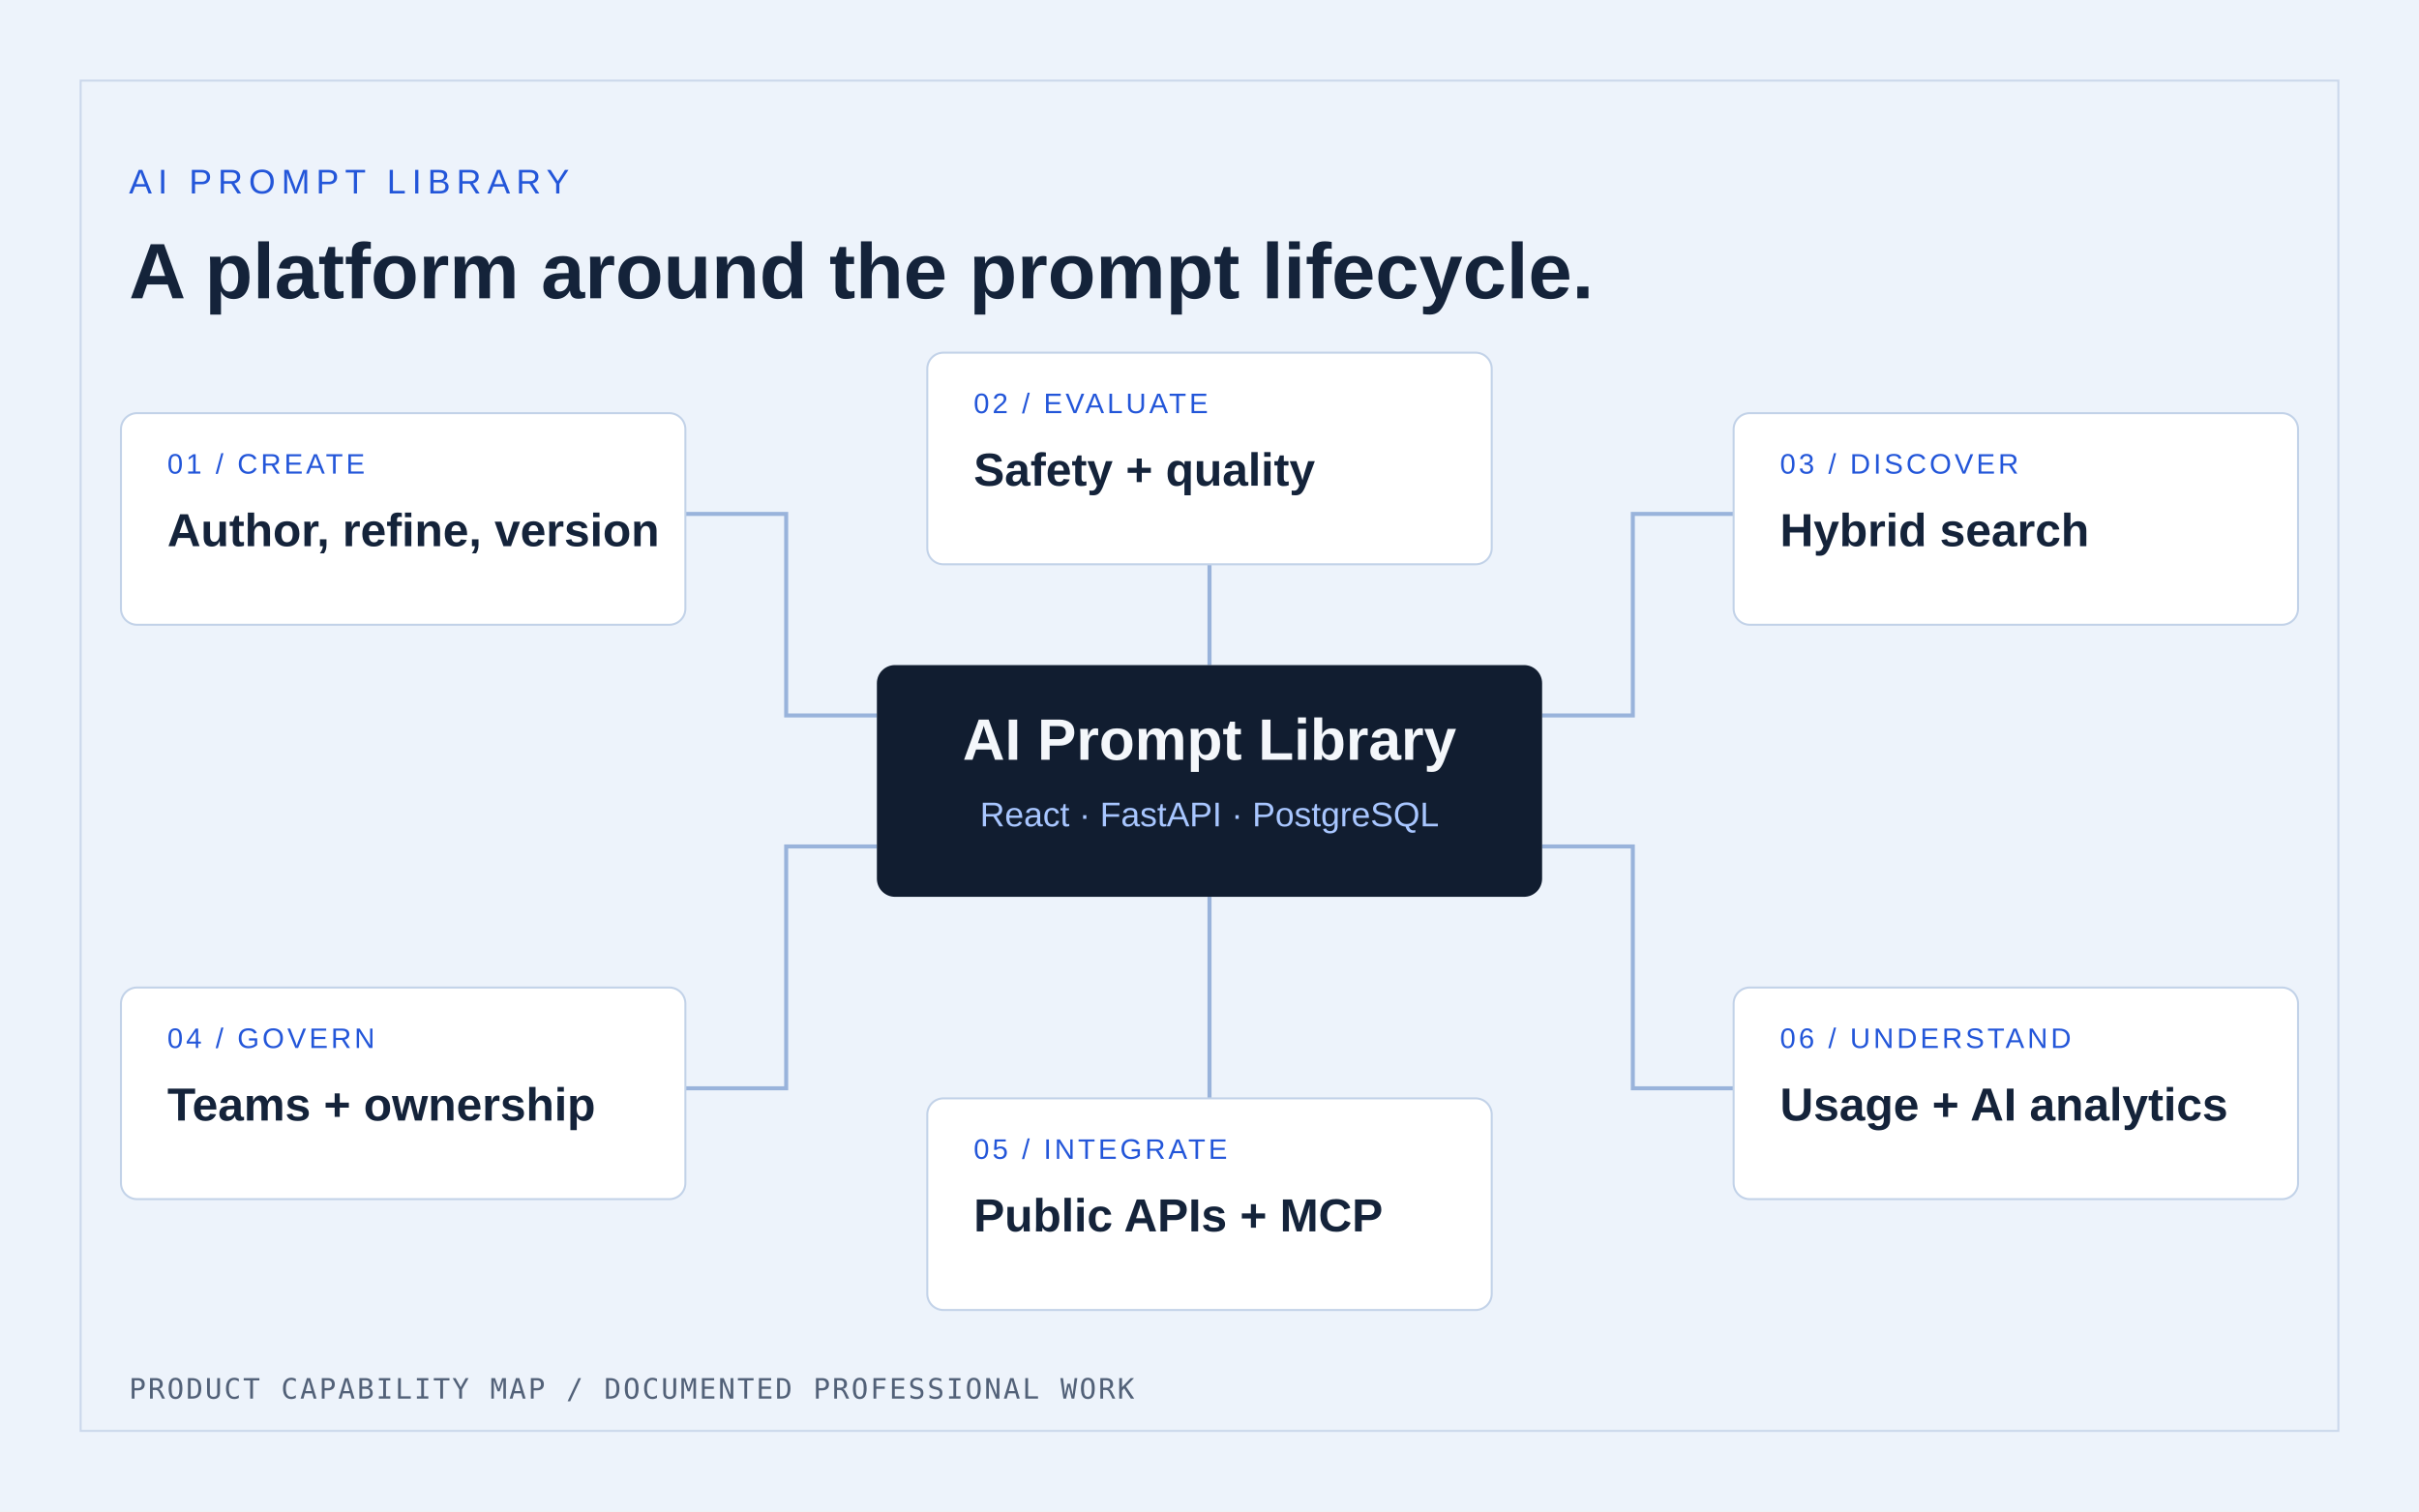
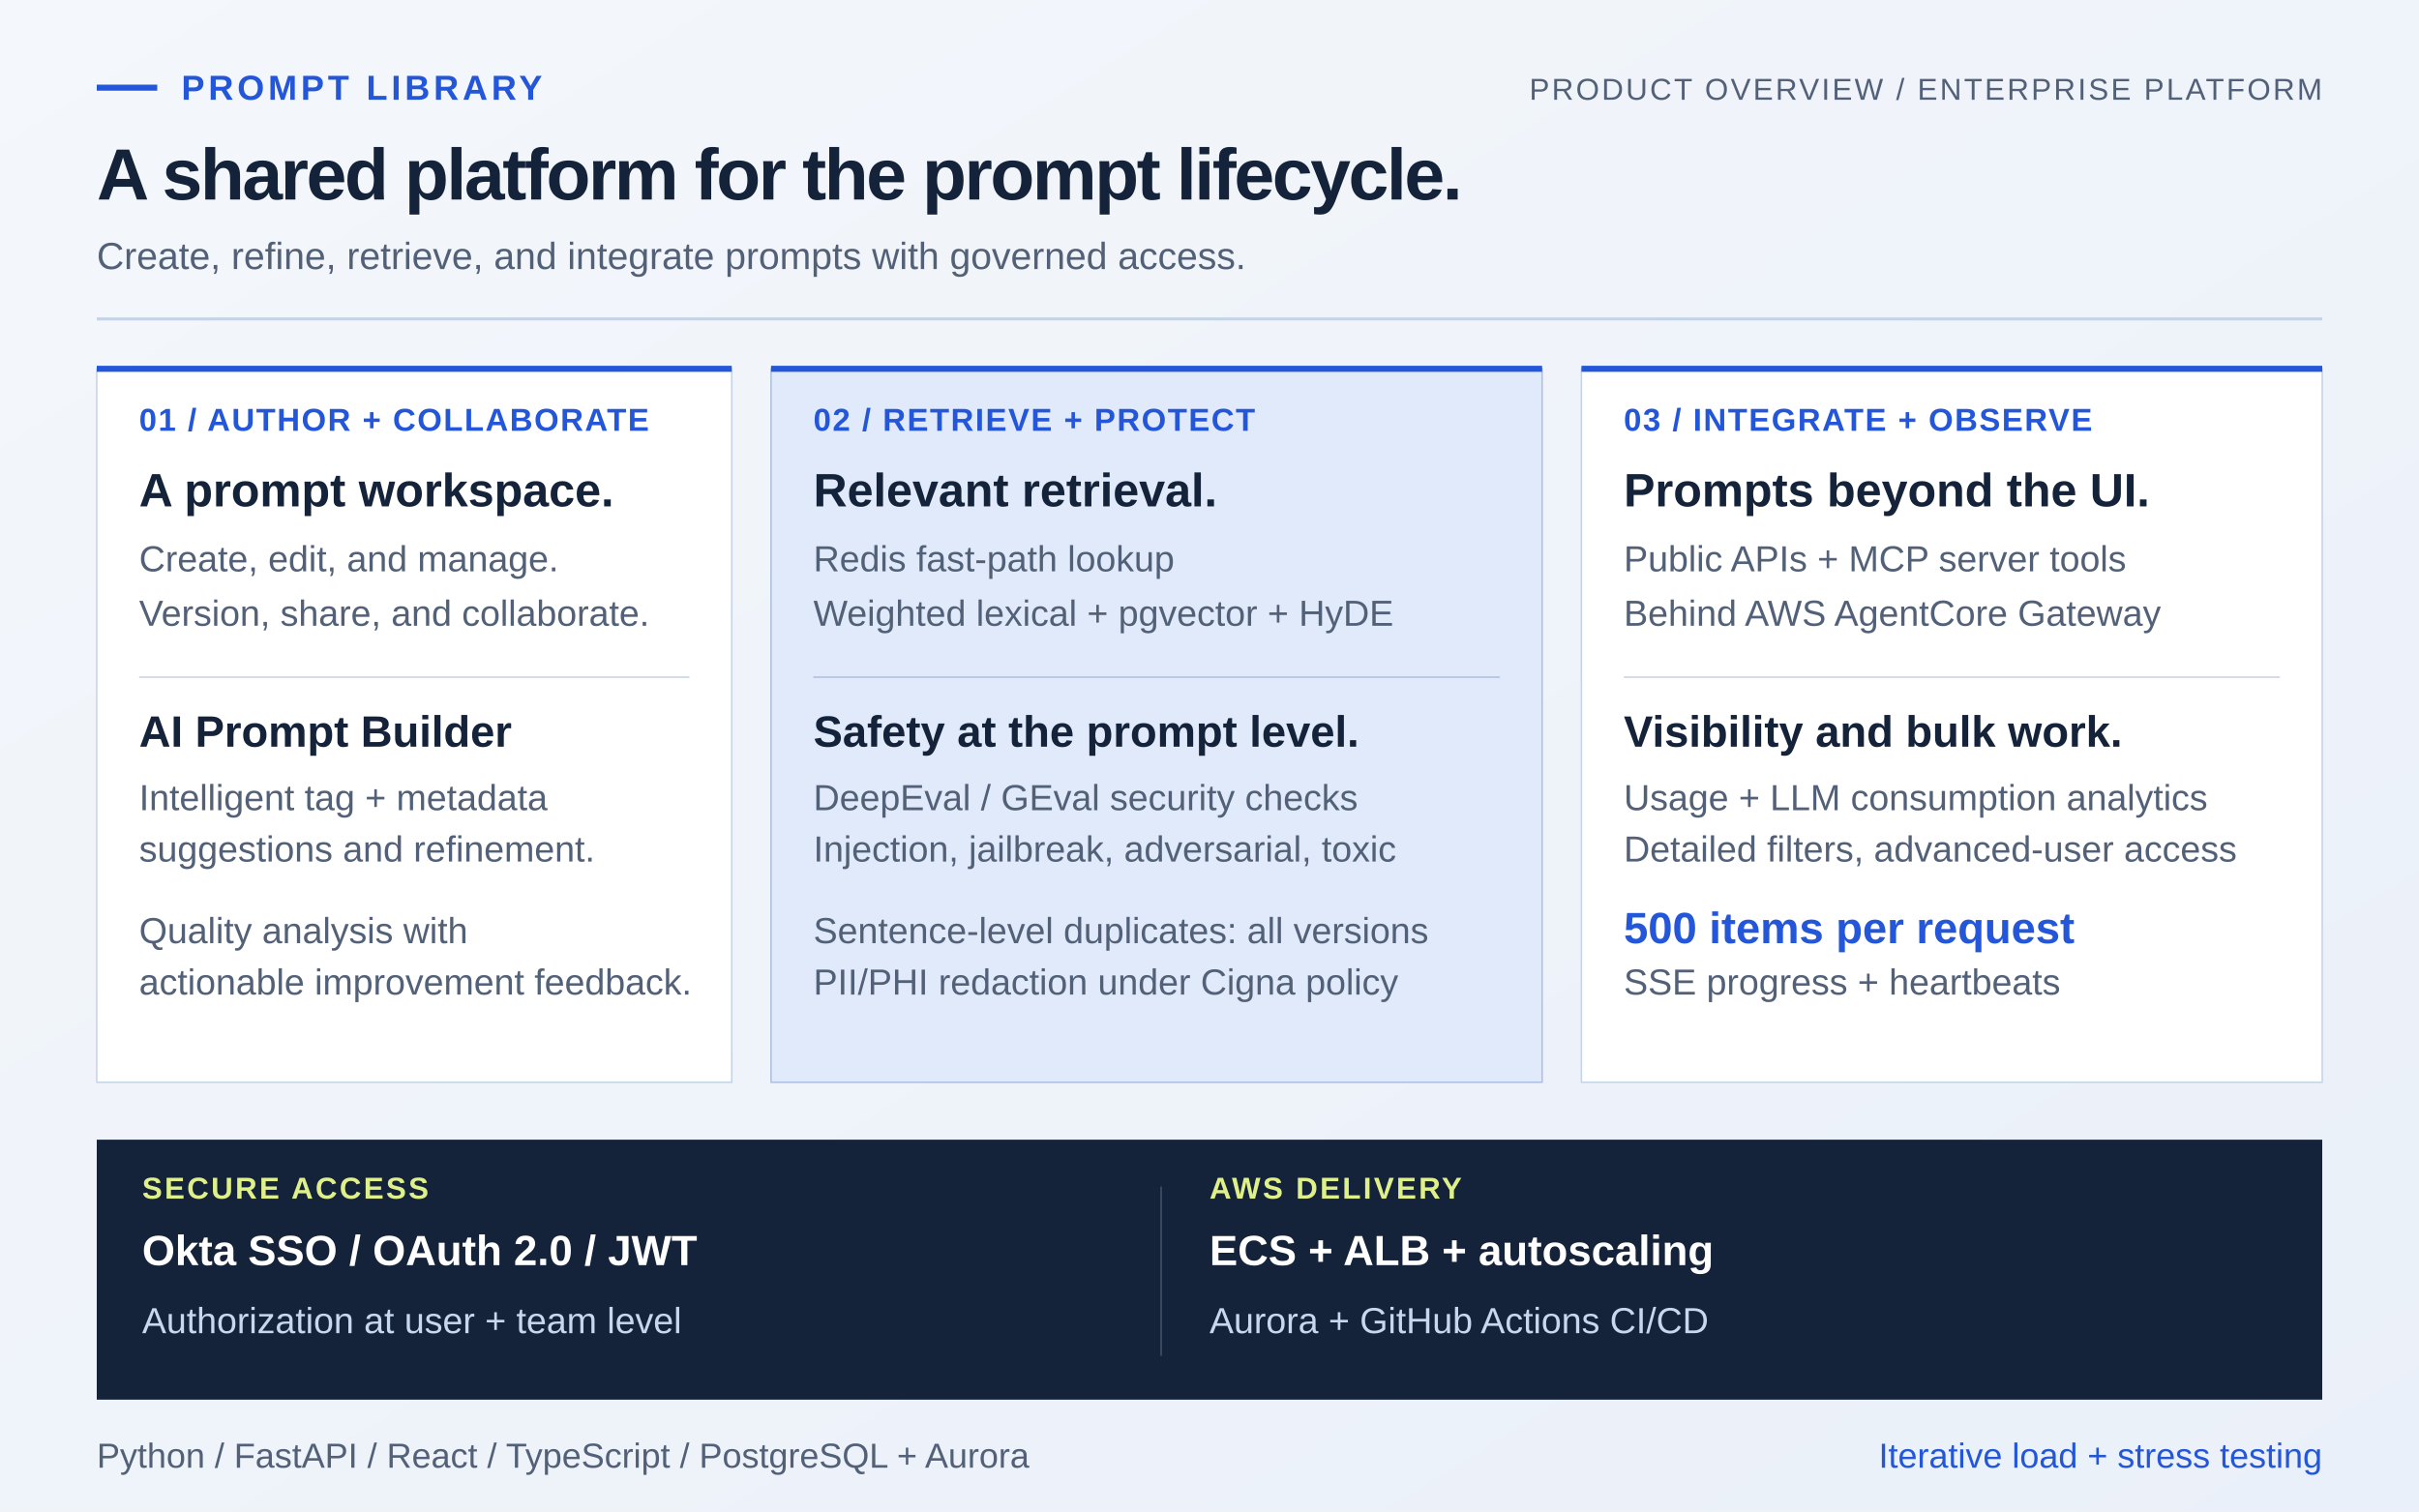
- <svg xmlns="http://www.w3.org/2000/svg" width="1200" height="750" viewBox="0 0 1200 750" role="img" aria-labelledby="title desc">
-   <rect width="1200" height="750" fill="#edf3fb" />
-   <path d="M40 40h1120v670H40z" fill="none" stroke="#cbd8eb" />
-   <g font-family="Arial,sans-serif">
-     <text x="64" y="96" fill="#2356d9" font-size="17" letter-spacing="3">AI PROMPT LIBRARY</text>
-     <text x="64" y="148" fill="#14233a" font-size="39" font-weight="600">A platform around the prompt lifecycle.</text>
-     <g fill="none" stroke="#99b3db" stroke-width="2">
-       <path d="M340 255h50v100h45M600 280v50M860 255h-50v100h-45M340 540h50v-120h45M600 545V445M860 540h-50V420h-45" />
-     </g>
-     <g fill="#fff" stroke="#c2d2e8">
-       <rect x="60" y="205" width="280" height="105" rx="8" />
-       <rect x="460" y="175" width="280" height="105" rx="8" />
-       <rect x="860" y="205" width="280" height="105" rx="8" />
-       <rect x="60" y="490" width="280" height="105" rx="8" />
-       <rect x="460" y="545" width="280" height="105" rx="8" />
-       <rect x="860" y="490" width="280" height="105" rx="8" />
-     </g>
-     <rect x="435" y="330" width="330" height="115" rx="9" fill="#111d30" />
-     <text x="600" y="377" text-anchor="middle" fill="#f4f7fb" font-size="29" font-weight="600">AI Prompt Library</text>
-     <text x="600" y="410" text-anchor="middle" fill="#a8c6ff" font-size="17">React · FastAPI · PostgreSQL</text>
-     <g fill="#2356d9" font-size="14" letter-spacing="1.5">
-       <text x="83" y="235">01 / CREATE</text>
-       <text x="483" y="205">02 / EVALUATE</text>
-       <text x="883" y="235">03 / DISCOVER</text>
-       <text x="83" y="520">04 / GOVERN</text>
-       <text x="483" y="575">05 / INTEGRATE</text>
-       <text x="883" y="520">06 / UNDERSTAND</text>
-     </g>
-     <g fill="#14233a" font-size="23" font-weight="600">
-       <text x="83" y="271">Author, refine, version</text>
-       <text x="483" y="241">Safety + quality</text>
-       <text x="883" y="271">Hybrid search</text>
-       <text x="83" y="556">Teams + ownership</text>
-       <text x="483" y="611">Public APIs + MCP</text>
-       <text x="883" y="556">Usage + AI analytics</text>
-     </g>
-     <text x="64" y="694" fill="#526178" font-family="monospace" font-size="14" letter-spacing="1">PRODUCT CAPABILITY MAP / DOCUMENTED PROFESSIONAL WORK</text>
+ <svg xmlns="http://www.w3.org/2000/svg" width="1600" height="1000" viewBox="0 0 1600 1000" role="img" aria-labelledby="prompt-title prompt-description">
+   <defs>
+     <linearGradient id="prompt-paper" x1="0" y1="0" x2="1" y2="1">
+       <stop offset="0" stop-color="#f4f7fb" />
+       <stop offset="1" stop-color="#eaf0f9" />
+     </linearGradient>
+   </defs>
+   <rect width="1600" height="1000" fill="url(#prompt-paper)" />
+   <g font-family="Arial, Helvetica, sans-serif">
+     <path d="M64 58h40" stroke="#2356d9" stroke-width="4" />
+     <text x="120" y="66" fill="#2356d9" font-size="23" font-weight="700" letter-spacing="2.5">PROMPT LIBRARY</text>
+     <text x="1536" y="66" text-anchor="end" fill="#526178" font-size="20" letter-spacing="1.5">PRODUCT OVERVIEW / ENTERPRISE PLATFORM</text>
+     <text x="64" y="132" fill="#14233a" font-size="48" font-weight="600" letter-spacing="-1.5">A shared platform for the prompt lifecycle.</text>
+     <text x="64" y="178" fill="#526178" font-size="25">Create, refine, retrieve, and integrate prompts with governed access.</text>
+     <path d="M64 211H1536" stroke="#c5d3e7" stroke-width="2" />
+     <rect x="64" y="244" width="420" height="472" fill="#ffffff" stroke="#c5d3e7" />
+     <rect x="510" y="244" width="510" height="472" fill="#e0eafb" stroke="#aebfe0" />
+     <rect x="1046" y="244" width="490" height="472" fill="#ffffff" stroke="#c5d3e7" />
+     <path d="M64 244h420M510 244h510M1046 244h490" stroke="#2356d9" stroke-width="4" />
+     <text x="92" y="285" fill="#2356d9" font-size="21" font-weight="700" letter-spacing="1">01 / AUTHOR + COLLABORATE</text>
+     <text x="92" y="335" fill="#14233a" font-size="31" font-weight="600">A prompt workspace.</text>
+     <text x="92" y="378" fill="#526178" font-size="24">Create, edit, and manage.</text>
+     <text x="92" y="414" fill="#526178" font-size="24">Version, share, and collaborate.</text>
+     <path d="M92 448H456" stroke="#c5d3e7" />
+     <text x="92" y="494" fill="#14233a" font-size="29" font-weight="600">AI Prompt Builder</text>
+     <text x="92" y="536" fill="#526178" font-size="24">Intelligent tag + metadata</text>
+     <text x="92" y="570" fill="#526178" font-size="24">suggestions and refinement.</text>
+     <text x="92" y="624" fill="#526178" font-size="24">Quality analysis with</text>
+     <text x="92" y="658" fill="#526178" font-size="24">actionable improvement feedback.</text>
+     <text x="538" y="285" fill="#2356d9" font-size="21" font-weight="700" letter-spacing="1">02 / RETRIEVE + PROTECT</text>
+     <text x="538" y="335" fill="#14233a" font-size="31" font-weight="600">Relevant retrieval.</text>
+     <text x="538" y="378" fill="#526178" font-size="24">Redis fast-path lookup</text>
+     <text x="538" y="414" fill="#526178" font-size="24">Weighted lexical + pgvector + HyDE</text>
+     <path d="M538 448H992" stroke="#aebfe0" />
+     <text x="538" y="494" fill="#14233a" font-size="29" font-weight="600">Safety at the prompt level.</text>
+     <text x="538" y="536" fill="#526178" font-size="24">DeepEval / GEval security checks</text>
+     <text x="538" y="570" fill="#526178" font-size="24">Injection, jailbreak, adversarial, toxic</text>
+     <text x="538" y="624" fill="#526178" font-size="24">Sentence-level duplicates: all versions</text>
+     <text x="538" y="658" fill="#526178" font-size="24">PII/PHI redaction under Cigna policy</text>
+     <text x="1074" y="285" fill="#2356d9" font-size="21" font-weight="700" letter-spacing="1">03 / INTEGRATE + OBSERVE</text>
+     <text x="1074" y="335" fill="#14233a" font-size="31" font-weight="600">Prompts beyond the UI.</text>
+     <text x="1074" y="378" fill="#526178" font-size="24">Public APIs + MCP server tools</text>
+     <text x="1074" y="414" fill="#526178" font-size="24">Behind AWS AgentCore Gateway</text>
+     <path d="M1074 448H1508" stroke="#c5d3e7" />
+     <text x="1074" y="494" fill="#14233a" font-size="29" font-weight="600">Visibility and bulk work.</text>
+     <text x="1074" y="536" fill="#526178" font-size="24">Usage + LLM consumption analytics</text>
+     <text x="1074" y="570" fill="#526178" font-size="24">Detailed filters, advanced-user access</text>
+     <text x="1074" y="624" fill="#2356d9" font-size="29" font-weight="600">500 items per request</text>
+     <text x="1074" y="658" fill="#526178" font-size="24">SSE progress + heartbeats</text>
+     <rect x="64" y="754" width="1472" height="172" fill="#14233a" />
+     <text x="94" y="793" fill="#dff08a" font-size="20" font-weight="700" letter-spacing="1.5">SECURE ACCESS</text>
+     <text x="94" y="837" fill="#ffffff" font-size="28" font-weight="600">Okta SSO / OAuth 2.0 / JWT</text>
+     <text x="94" y="882" fill="#c7d7ee" font-size="24">Authorization at user + team level</text>
+     <path d="M768 785V897" stroke="#40516b" />
+     <text x="800" y="793" fill="#dff08a" font-size="20" font-weight="700" letter-spacing="1.5">AWS DELIVERY</text>
+     <text x="800" y="837" fill="#ffffff" font-size="28" font-weight="600">ECS + ALB + autoscaling</text>
+     <text x="800" y="882" fill="#c7d7ee" font-size="24">Aurora + GitHub Actions CI/CD</text>
+     <text x="64" y="971" fill="#526178" font-size="23">Python / FastAPI / React / TypeScript / PostgreSQL + Aurora</text>
+     <text x="1536" y="971" text-anchor="end" fill="#2356d9" font-size="23">Iterative load + stress testing</text>
  </g>
</svg>
